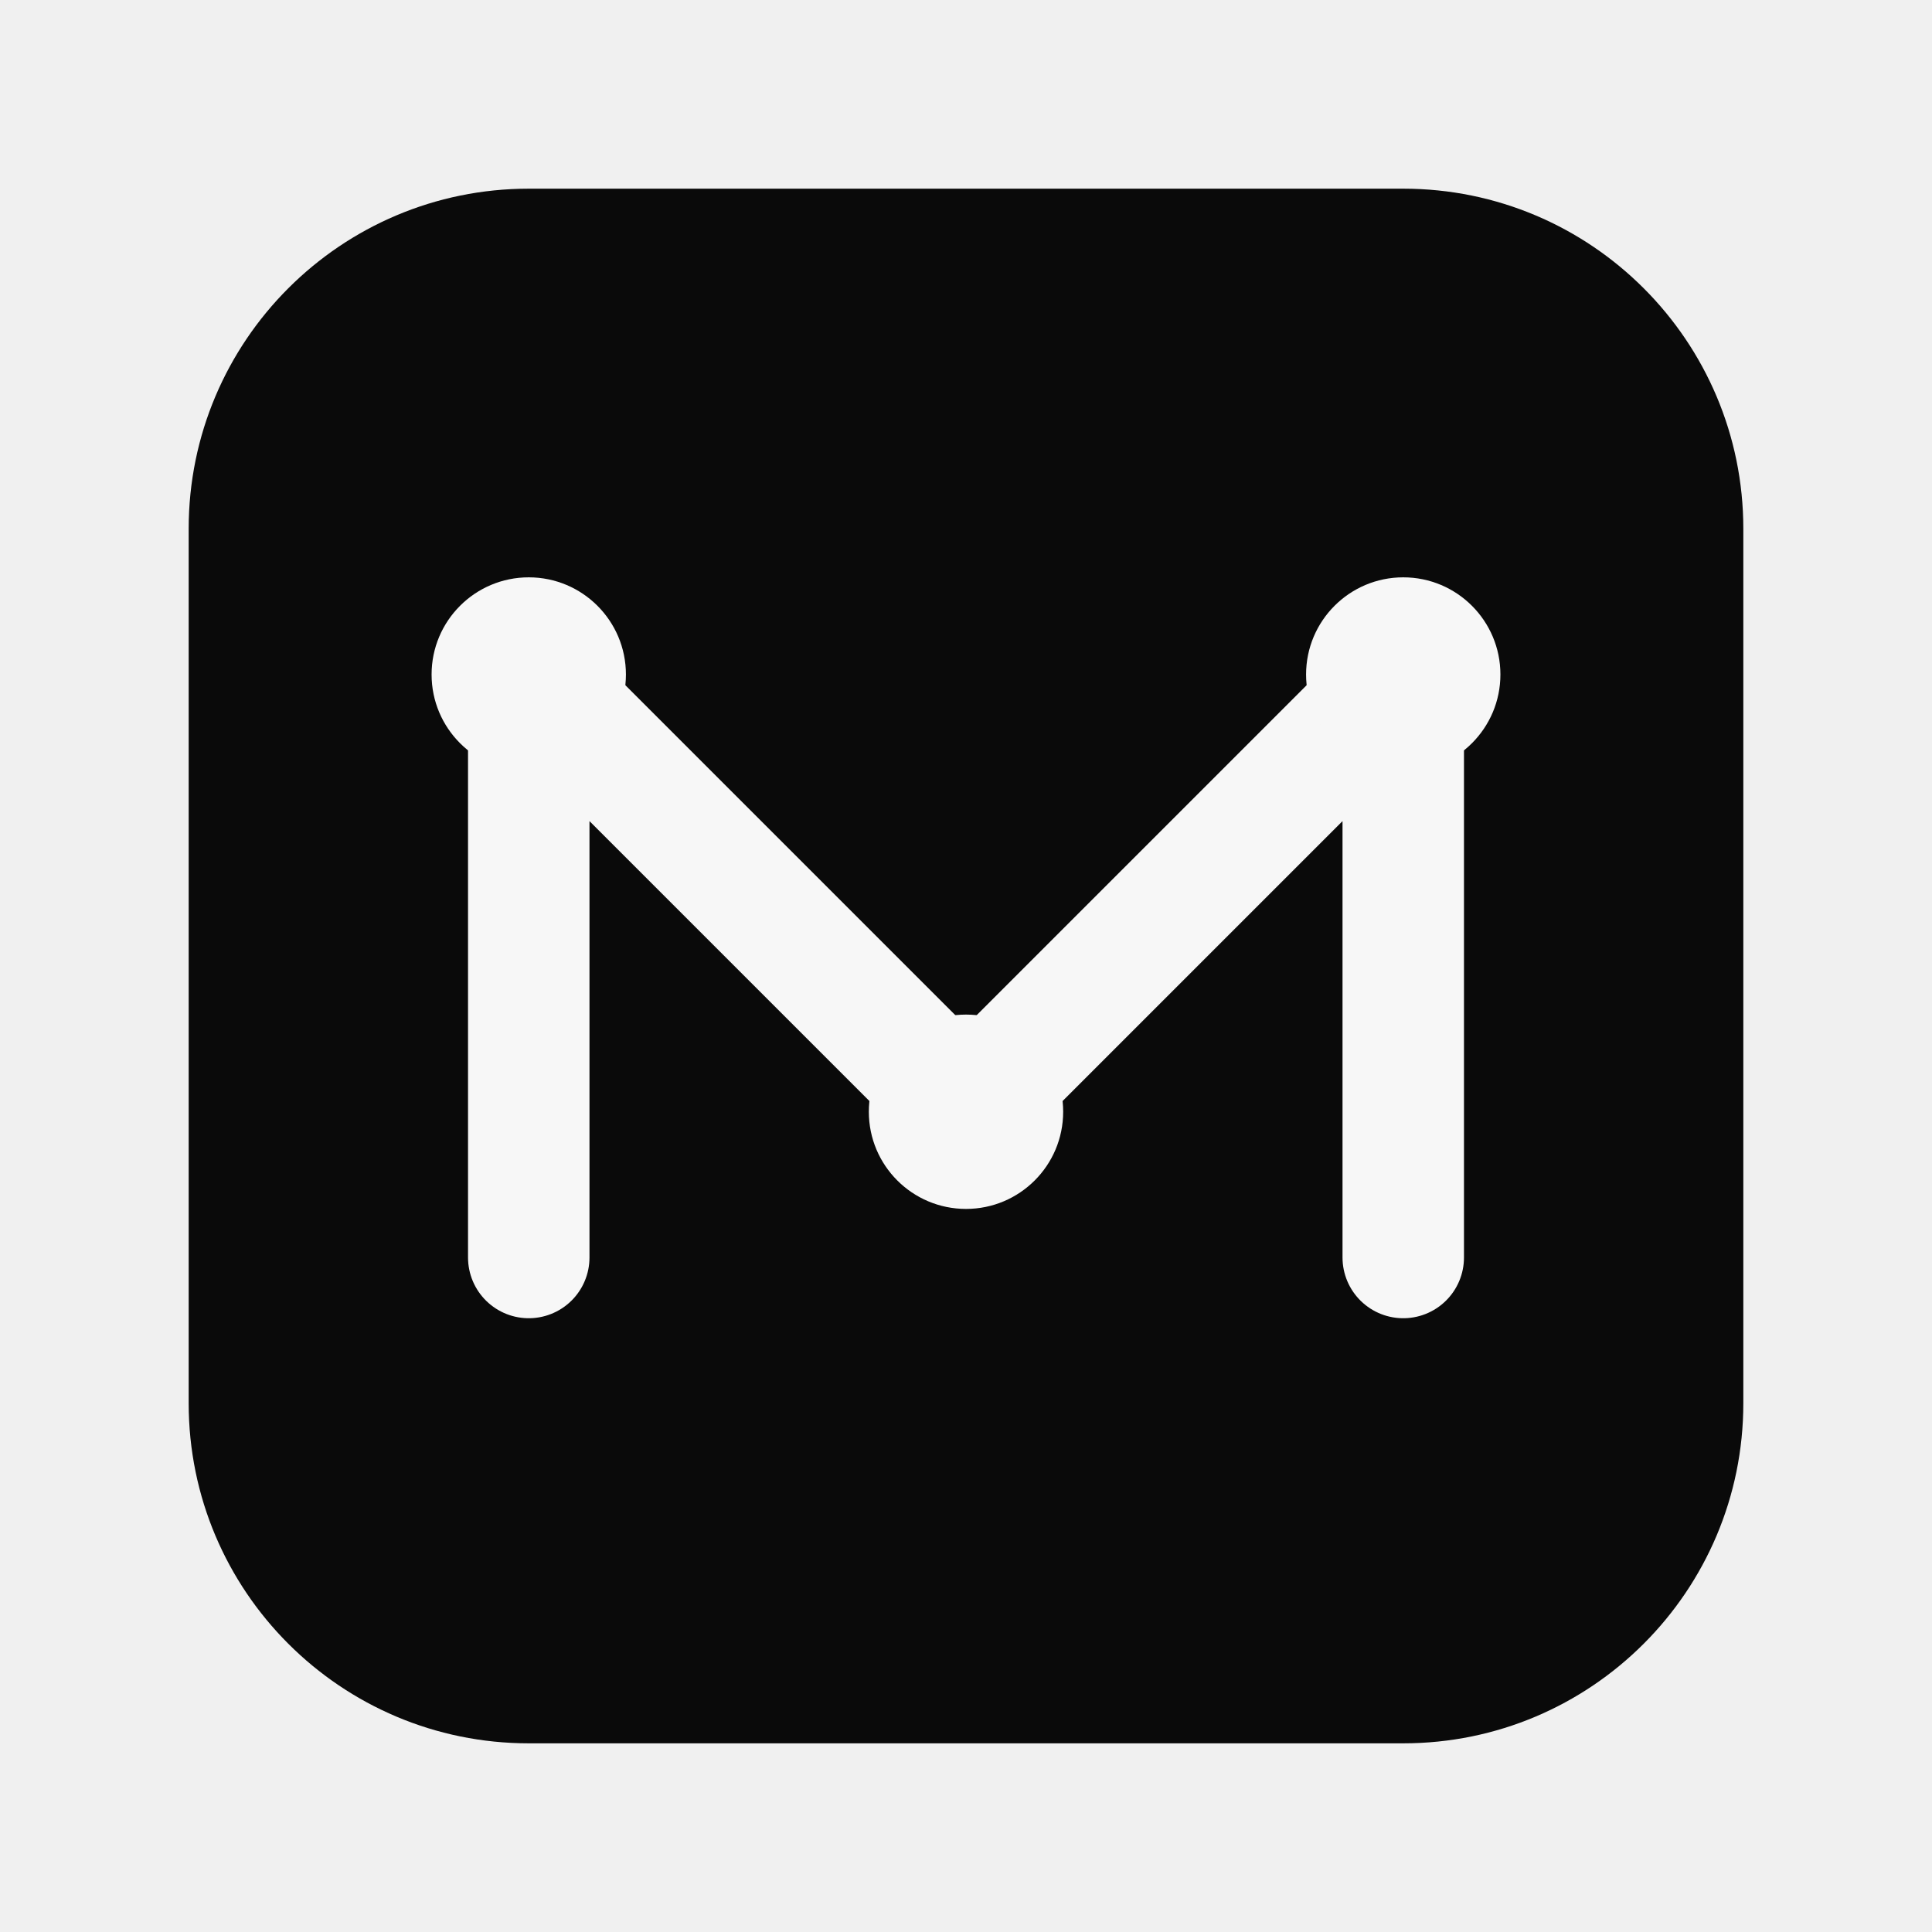
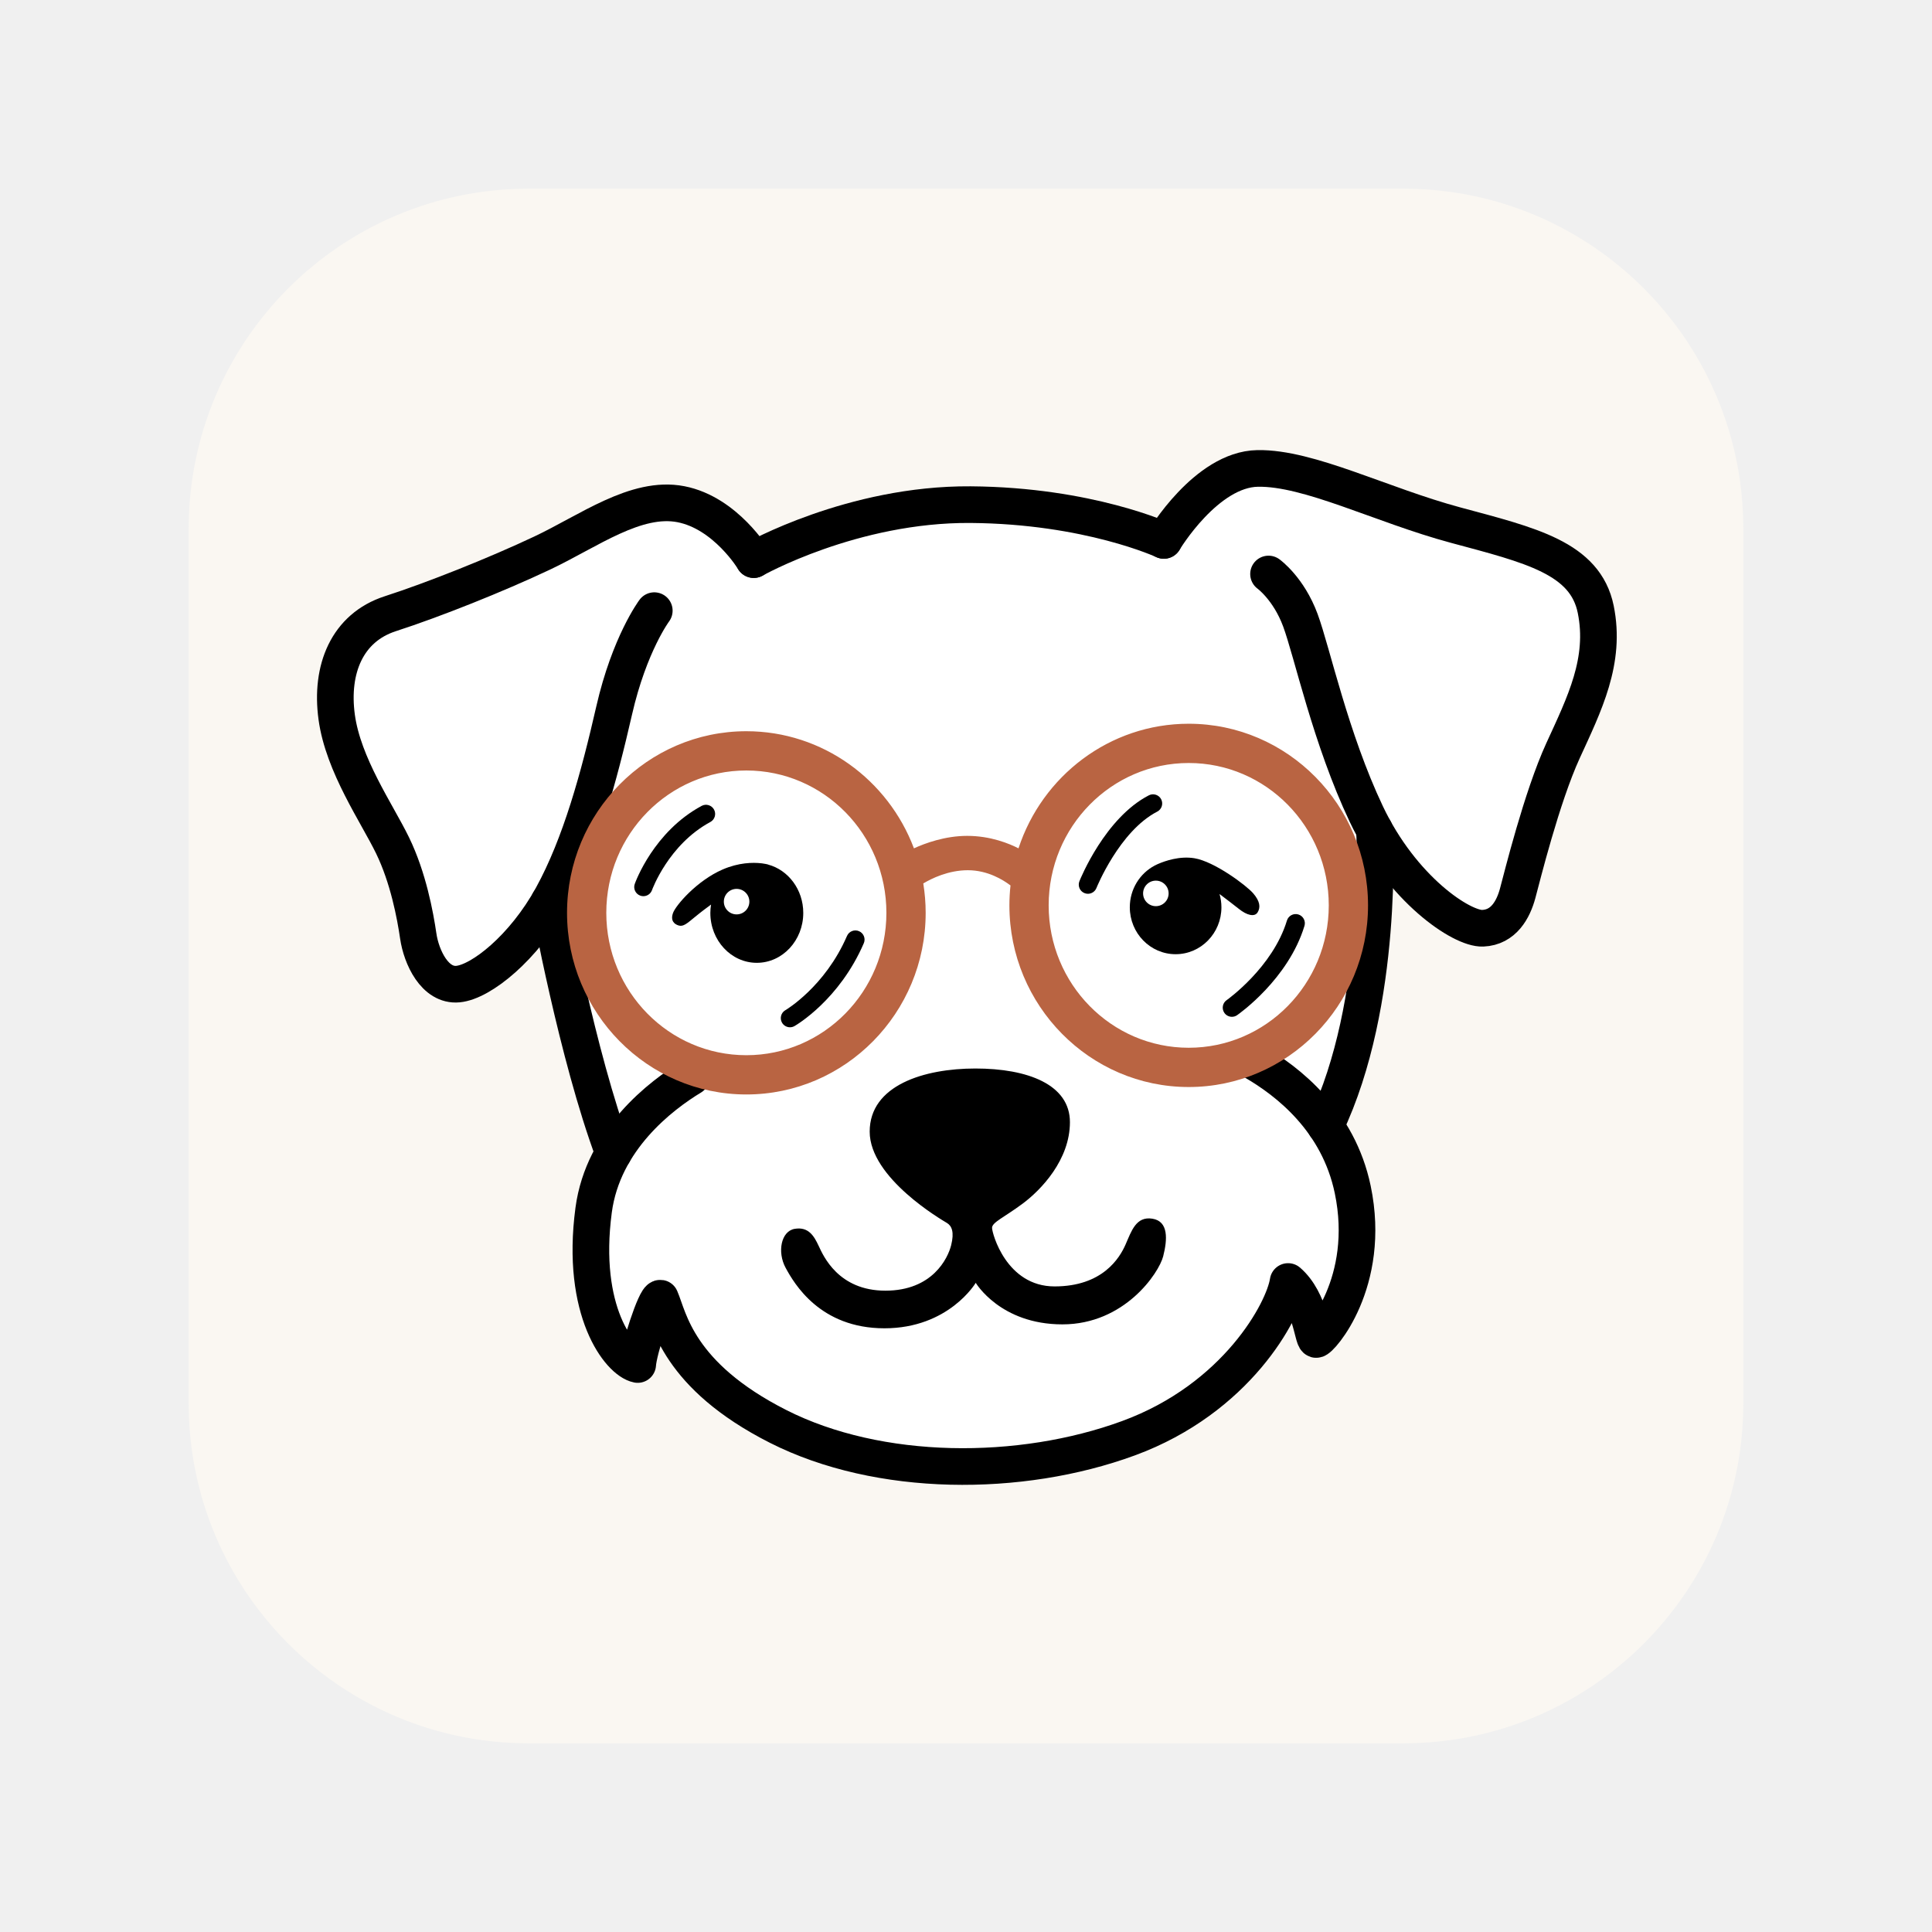
- <svg xmlns="http://www.w3.org/2000/svg" width="1024" height="1024" viewBox="0 0 1024 1024" fill="none" role="img" aria-label="Agentero">
+ <svg xmlns="http://www.w3.org/2000/svg" width="1024" height="1024" viewBox="0 0 1024 1024" role="img" aria-label="Agentero">
  <g transform="translate(100 100) scale(0.8046875)">
-     <rect width="1024" height="1024" rx="224" fill="#0A0A0A" />
-     <path d="M224 704 L224 320 L512 608 L800 320 L800 704" stroke="#F7F7F7" stroke-width="80" stroke-linecap="round" stroke-linejoin="round" />
-     <circle cx="224" cy="320" r="64" fill="#F7F7F7" />
-     <circle cx="512" cy="608" r="64" fill="#F7F7F7" />
-     <circle cx="800" cy="320" r="64" fill="#F7F7F7" />
+     <rect width="1024" height="1024" rx="224" fill="#FAF7F2" />
+   </g>
+   <g transform="translate(512 512) scale(1.387361) translate(-293.92 -416.48)">
+     <path fill="#FFFFFF" d="M158.25,490.14c0,0-4-7-8.25-27.25s-17.25-66.125-17.25-66.125s-22.5,24.126-30.25,24.625 s-14.25-5.833-14.75-9.417S81,393.519,75.25,377.08S54.5,329.39,55.75,312.89s6.75-25.25,22-30.75s34.5-14.75,50.5-23.25 s36.155-19.5,56.75-18.25s28.5,18,28.5,18s39-17.445,78.5-18.098s76.876,13.848,76.876,13.848S378,226.14,402.5,227.64 s48.75,12.5,70,18.5s62,17.5,62,31.75s-4.5,29.5-6.25,39.75s-15.5,38.25-19,51s-7.25,32.25-15.5,31s-39.25-24.572-39.25-24.572 s-8.25,52.072-12.25,71.322s-9.74,28-9.74,28s12.49,28.75,10.74,48.5s-14.25,35.25-16,33.25s-10-15-10-14s-25.75,49.5-82.5,60 s-94.5,2-118-12.5s-39-39.5-39-39.5s-4.75,17.25-7.75,16s-19.5-22.25-20-39.25S158.25,490.14,158.25,490.14z" />
+     <path d="M170.667,389.808c-0.388,0-0.782-0.065-1.169-0.202c-1.822-0.646-2.776-2.646-2.13-4.468 c0.288-0.811,7.246-19.97,25.557-29.83c1.701-0.917,3.824-0.279,4.741,1.422s0.28,3.824-1.422,4.741 c-15.959,8.594-22.216,25.831-22.277,26.004C173.457,388.912,172.107,389.808,170.667,389.808z" />
+     <path d="M226.67,439.891c-1.214,0-2.394-0.633-3.041-1.761c-0.959-1.676-0.381-3.811,1.291-4.773l0,0 c0.15-0.087,15.144-8.933,23.534-28.355c0.766-1.773,2.825-2.59,4.601-1.825c1.774,0.767,2.591,2.826,1.825,4.601 c-9.354,21.655-25.778,31.25-26.473,31.649C227.858,439.742,227.26,439.891,226.67,439.891z" />
+     <path d="M340.499,388.891c-0.432,0-0.87-0.081-1.296-0.25c-1.795-0.716-2.67-2.752-1.954-4.548 c0.393-0.983,9.802-24.188,26.521-32.813c1.716-0.887,3.829-0.212,4.715,1.506c0.887,1.718,0.212,3.829-1.506,4.715 c-14.421,7.44-23.143,28.97-23.229,29.187C343.204,388.057,341.889,388.891,340.499,388.891z" />
+     <path d="M395.503,435.89c-1.106,0-2.195-0.523-2.876-1.501c-1.104-1.586-0.713-3.767,0.873-4.871 c0.267-0.188,17.602-12.505,23.025-30.394c0.561-1.849,2.511-2.896,4.365-2.334c1.85,0.561,2.895,2.516,2.334,4.365 c-6.157,20.305-24.93,33.553-25.726,34.107C396.89,435.687,396.193,435.89,395.503,435.89z" />
+     <path d="M218.318,377.732l0.004-0.021c0,0-0.245-0.071-0.679-0.165c-0.055-0.012-0.111-0.023-0.166-0.035 c-0.354-0.072-0.814-0.152-1.369-0.225c-0.17-0.021-0.339-0.043-0.511-0.06c-3.076-0.333-8.471-0.312-14.723,2.414 c-9.75,4.25-17.813,13.625-18.875,16.563s0.438,4.313,2.188,4.813s3.125-0.75,6.313-3.375c2.25-1.853,4.743-3.701,6.019-4.631 c-0.164,1.041-0.269,2.103-0.269,3.193c0,10.528,7.947,19.063,17.75,19.063s17.75-8.535,17.75-19.063 C231.75,387.277,226.03,379.806,218.318,377.732z M206.283,396.765c-2.692,0-4.875-2.183-4.875-4.875s2.183-4.875,4.875-4.875 s4.875,2.183,4.875,4.875S208.976,396.765,206.283,396.765z" />
+     <path d="M403.667,388.746c-2.583-3.022-14.833-12.189-22.5-13.439c-5.671-0.925-11.268,1.06-13.801,2.157 c-0.143,0.06-0.282,0.124-0.422,0.187c-0.624,0.283-0.99,0.477-0.99,0.477s0.016,0.001,0.02,0.002 c-5.624,2.981-9.474,8.984-9.474,15.918c0,9.9,7.835,17.926,17.5,17.926s17.5-8.026,17.5-17.926c0-1.761-0.258-3.458-0.721-5.065 c2.208,1.668,5.604,4.249,7.471,5.742c2.917,2.333,5.918,3.167,7.084,1.25S406.25,391.769,403.667,388.746z M366.452,393.621 c-2.692,0-4.875-2.183-4.875-4.875s2.183-4.875,4.875-4.875s4.875,2.183,4.875,4.875S369.145,393.621,366.452,393.621z" />
+     <path d="M297.5,455.64c20,0,36.125,6.125,36.125,20.5s-11,25.875-18.063,31.125s-11.688,7.125-11.688,9.25s5.5,22.375,23.875,22.375 s24.875-10.875,27.125-16s4-10.875,10.25-9.875s5.75,8,4.125,14.375s-14.75,26-38.5,26s-33.11-15.875-33.11-15.875 s-10.265,17.375-34.89,17.375s-34.5-17.125-37.75-23.125s-1.75-14,3.5-14.875s7.375,2.75,9.125,6.5s7.5,17.125,25.5,17.125 S287,528.14,288.25,523.14s0.25-7.375-1.625-8.5s-29.5-17.125-29.5-34.875S277.948,455.64,297.5,455.64z" />
+     <path fill="none" stroke="#000000" stroke-width="14" stroke-linecap="round" stroke-linejoin="round" stroke-miterlimit="10" d=" M369.5,253.89c0,0,16.166-27.167,35.833-27.5s47.167,14,75.667,21.667s49.5,12.5,53.5,32.167s-4.333,36.167-12.5,54 s-15.666,48.378-17.333,54.522s-5.334,12.977-13.334,13.311s-30.834-14.833-44.5-43.667s-20.666-61.833-25.166-74 S409.5,266.724,409.5,266.724" />
+     <path fill="none" stroke="#000000" stroke-width="14" stroke-linecap="round" stroke-linejoin="round" stroke-miterlimit="10" d=" M212.833,261.224c0,0,37.667-21.333,82.833-21S369.5,253.89,369.5,253.89" />
+     <path fill="none" stroke="#000000" stroke-width="14" stroke-linecap="round" stroke-linejoin="round" stroke-miterlimit="10" d=" M174.833,280.724c0,0-9.5,12.667-15.333,38.167s-12.833,51.169-23.667,70.918s-27.167,32.748-36,33.582s-14-10.333-15.167-18.333 s-3.833-22.334-9.833-34.667S56,339.724,53.5,321.39s4-34.167,20.5-39.5s40.333-14.833,58-23.167s35.833-22,53-18.667 s27.833,21.167,27.833,21.167" />
+     <path fill="none" stroke="#000000" stroke-width="14" stroke-linecap="round" stroke-linejoin="round" stroke-miterlimit="10" d=" M449.965,364.484c0,0,3.928,65.814-18.686,113.11" />
+     <path fill="none" stroke="#000000" stroke-width="14" stroke-linecap="round" stroke-linejoin="round" stroke-miterlimit="10" d=" M134.655,391.89c0,0,10.635,58.523,24.615,96.012" />
+     <path fill="none" stroke="#000000" stroke-width="14" stroke-linecap="round" stroke-linejoin="round" stroke-miterlimit="10" d=" M189.063,458.833c-11.704,7.095-33.783,23.848-37.397,50.892c-5.167,38.667,10,57.667,16.833,59 c0.333-5.5,6.833-25.666,8.667-25.333c3.333,7.666,6.5,29.5,45,49s92.5,19.659,133.833,4.492s59.305-48.704,60.972-59.87 c8.5,7.334,9.362,21.646,10.695,22.146s21.406-21.753,14-57.269c-5.501-26.375-24.688-41.323-37.805-48.903" />
+     <path fill="#B96442" d="M379.006,323.929c-30.261,0-55.984,19.984-65.027,47.6c-3.519-1.804-10.649-4.764-19.604-4.764 c-8.511,0-16.145,2.839-20.344,4.765c-9.835-26.127-34.818-44.744-64.025-44.744c-37.774,0-68.505,31.126-68.505,69.386 c0,38.26,30.731,69.386,68.505,69.386s68.505-31.126,68.505-69.386c0-3.826-0.32-7.575-0.911-11.234 c3.155-1.884,9.558-5.048,17.026-5.048c7.61,0,13.535,3.71,16.295,5.821c-0.271,2.499-0.42,5.034-0.42,7.604 c0,38.273,30.731,69.399,68.506,69.399c37.773,0,68.504-31.126,68.504-69.399C447.51,355.056,416.779,323.929,379.006,323.929z M210.005,450.558c-29.55,0-53.505-24.35-53.505-54.386c0-30.037,23.955-54.386,53.505-54.386c29.55,0,53.505,24.349,53.505,54.386 C263.51,426.208,239.555,450.558,210.005,450.558z M379.006,447.714c-29.551,0-53.506-24.35-53.506-54.399 c0-30.037,23.955-54.386,53.506-54.386c29.549,0,53.504,24.349,53.504,54.386C432.51,423.365,408.555,447.714,379.006,447.714z" />
  </g>
</svg>
